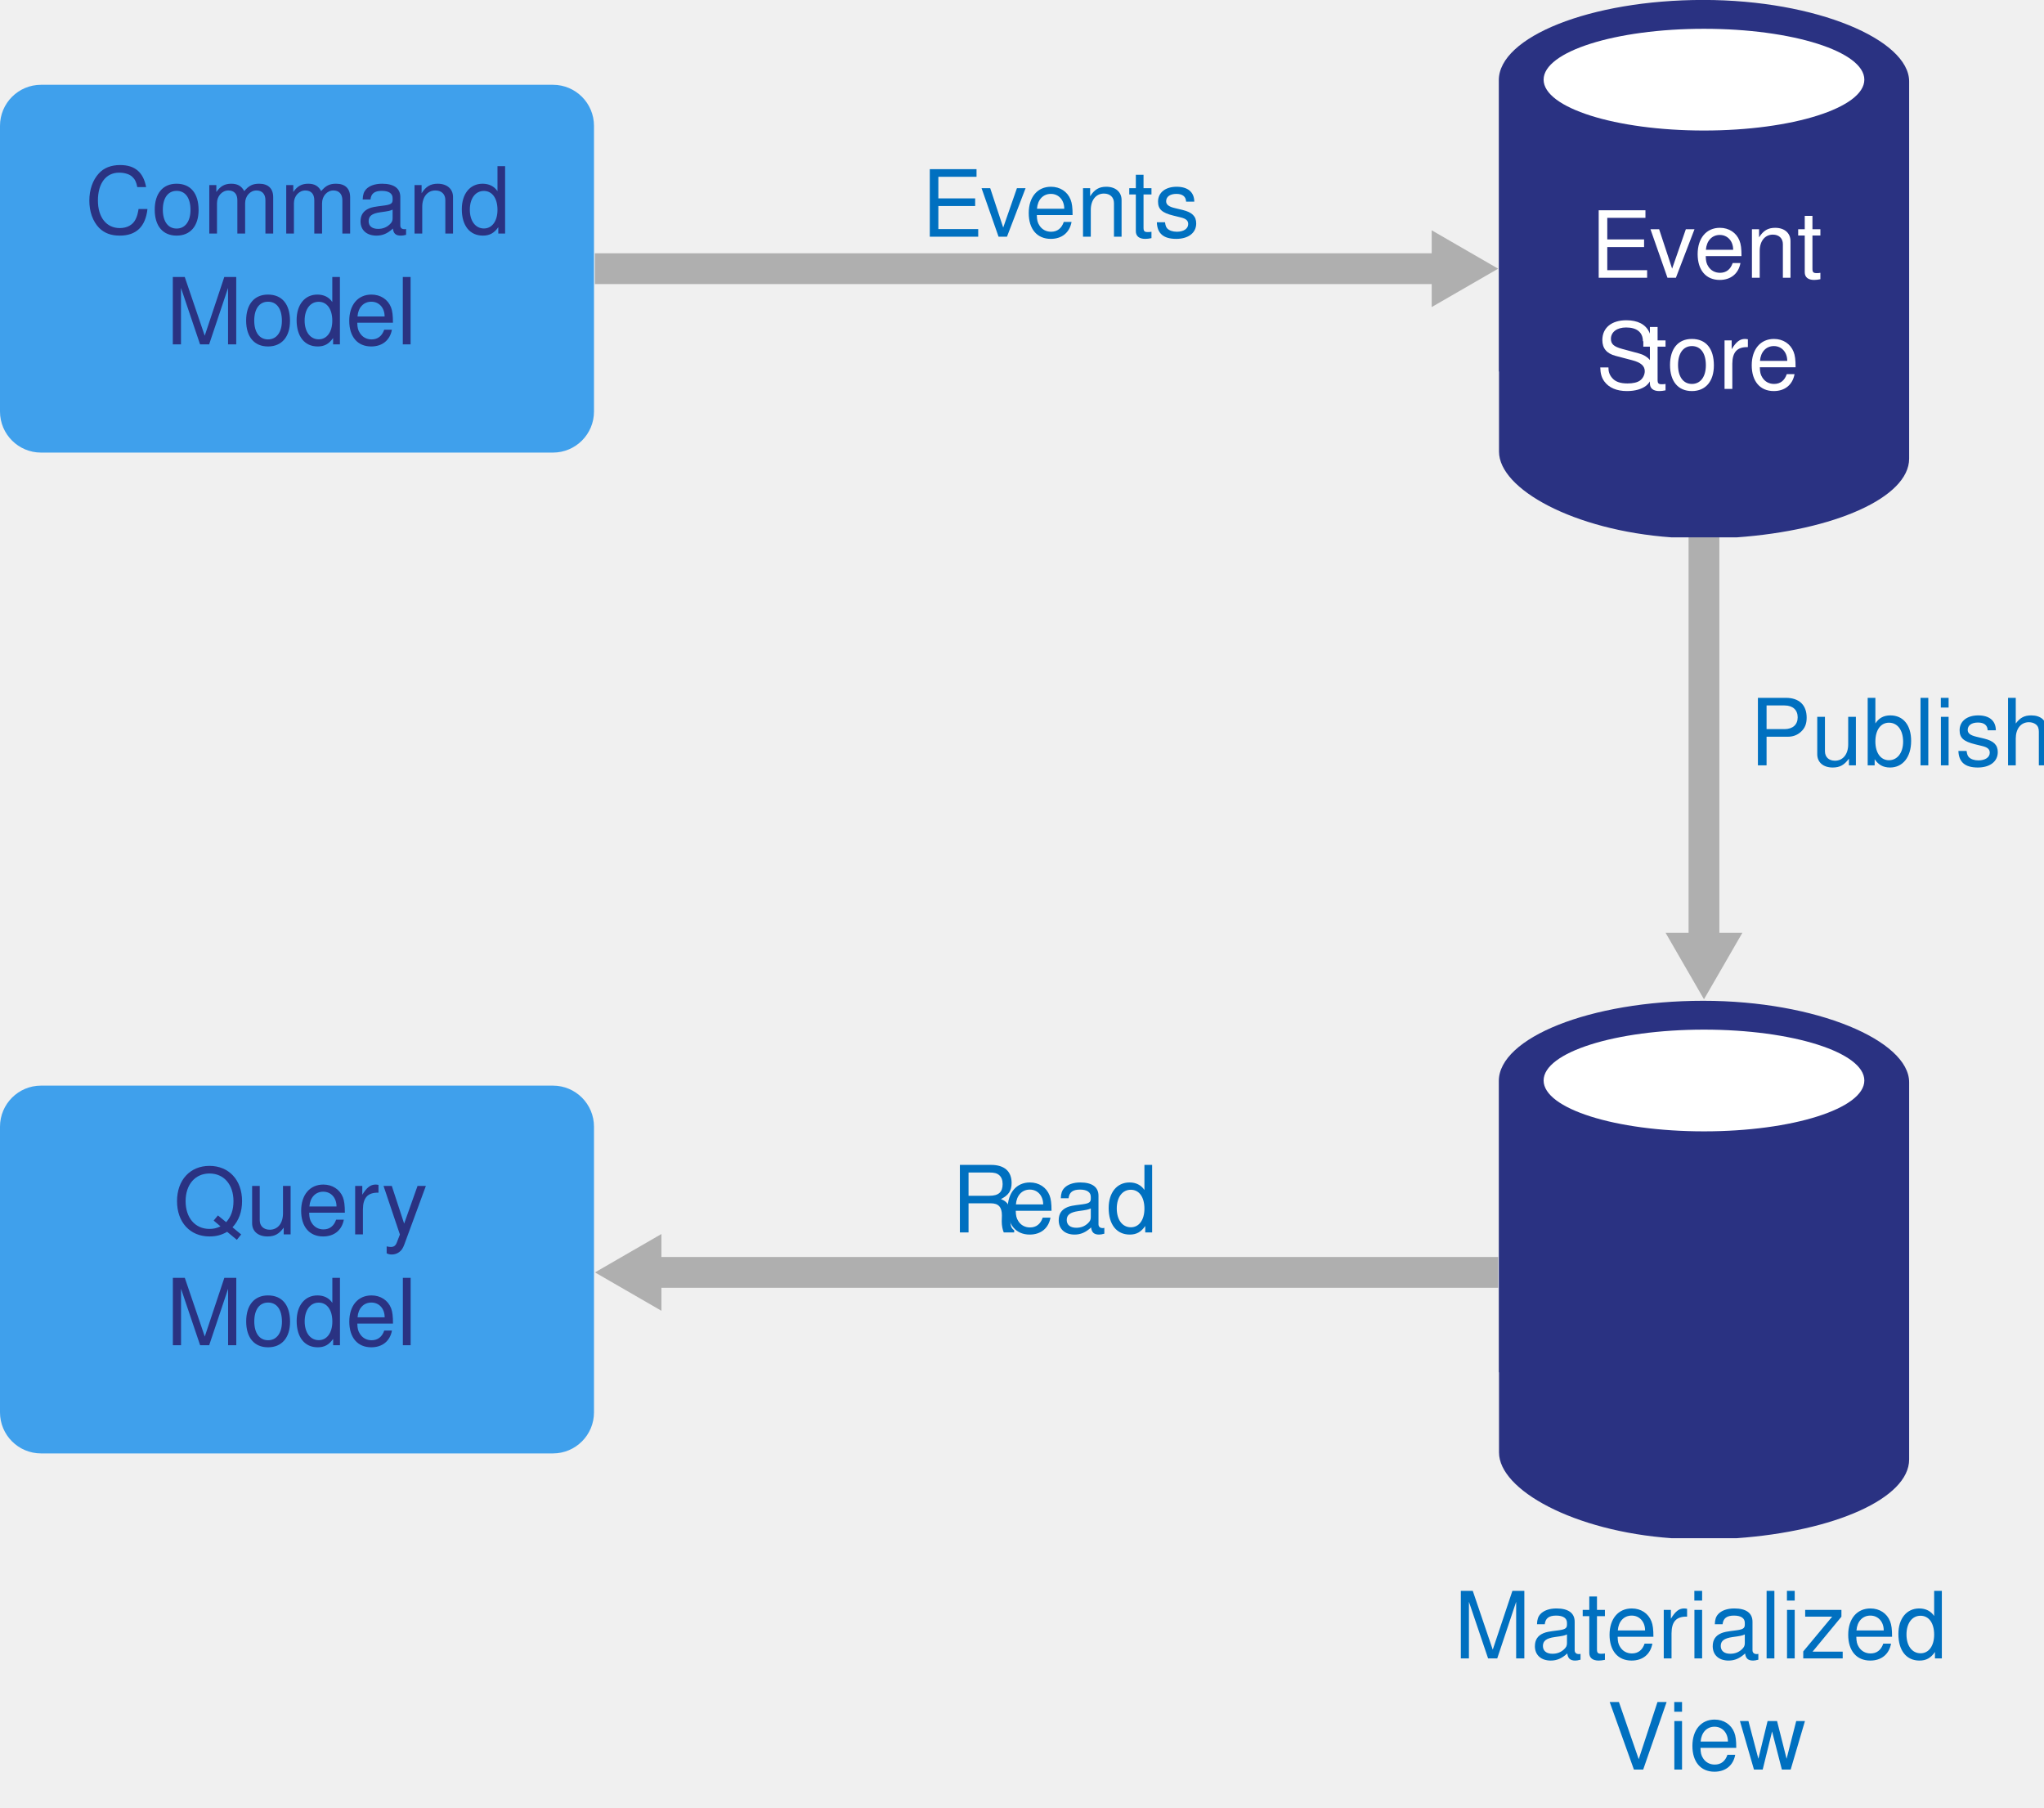
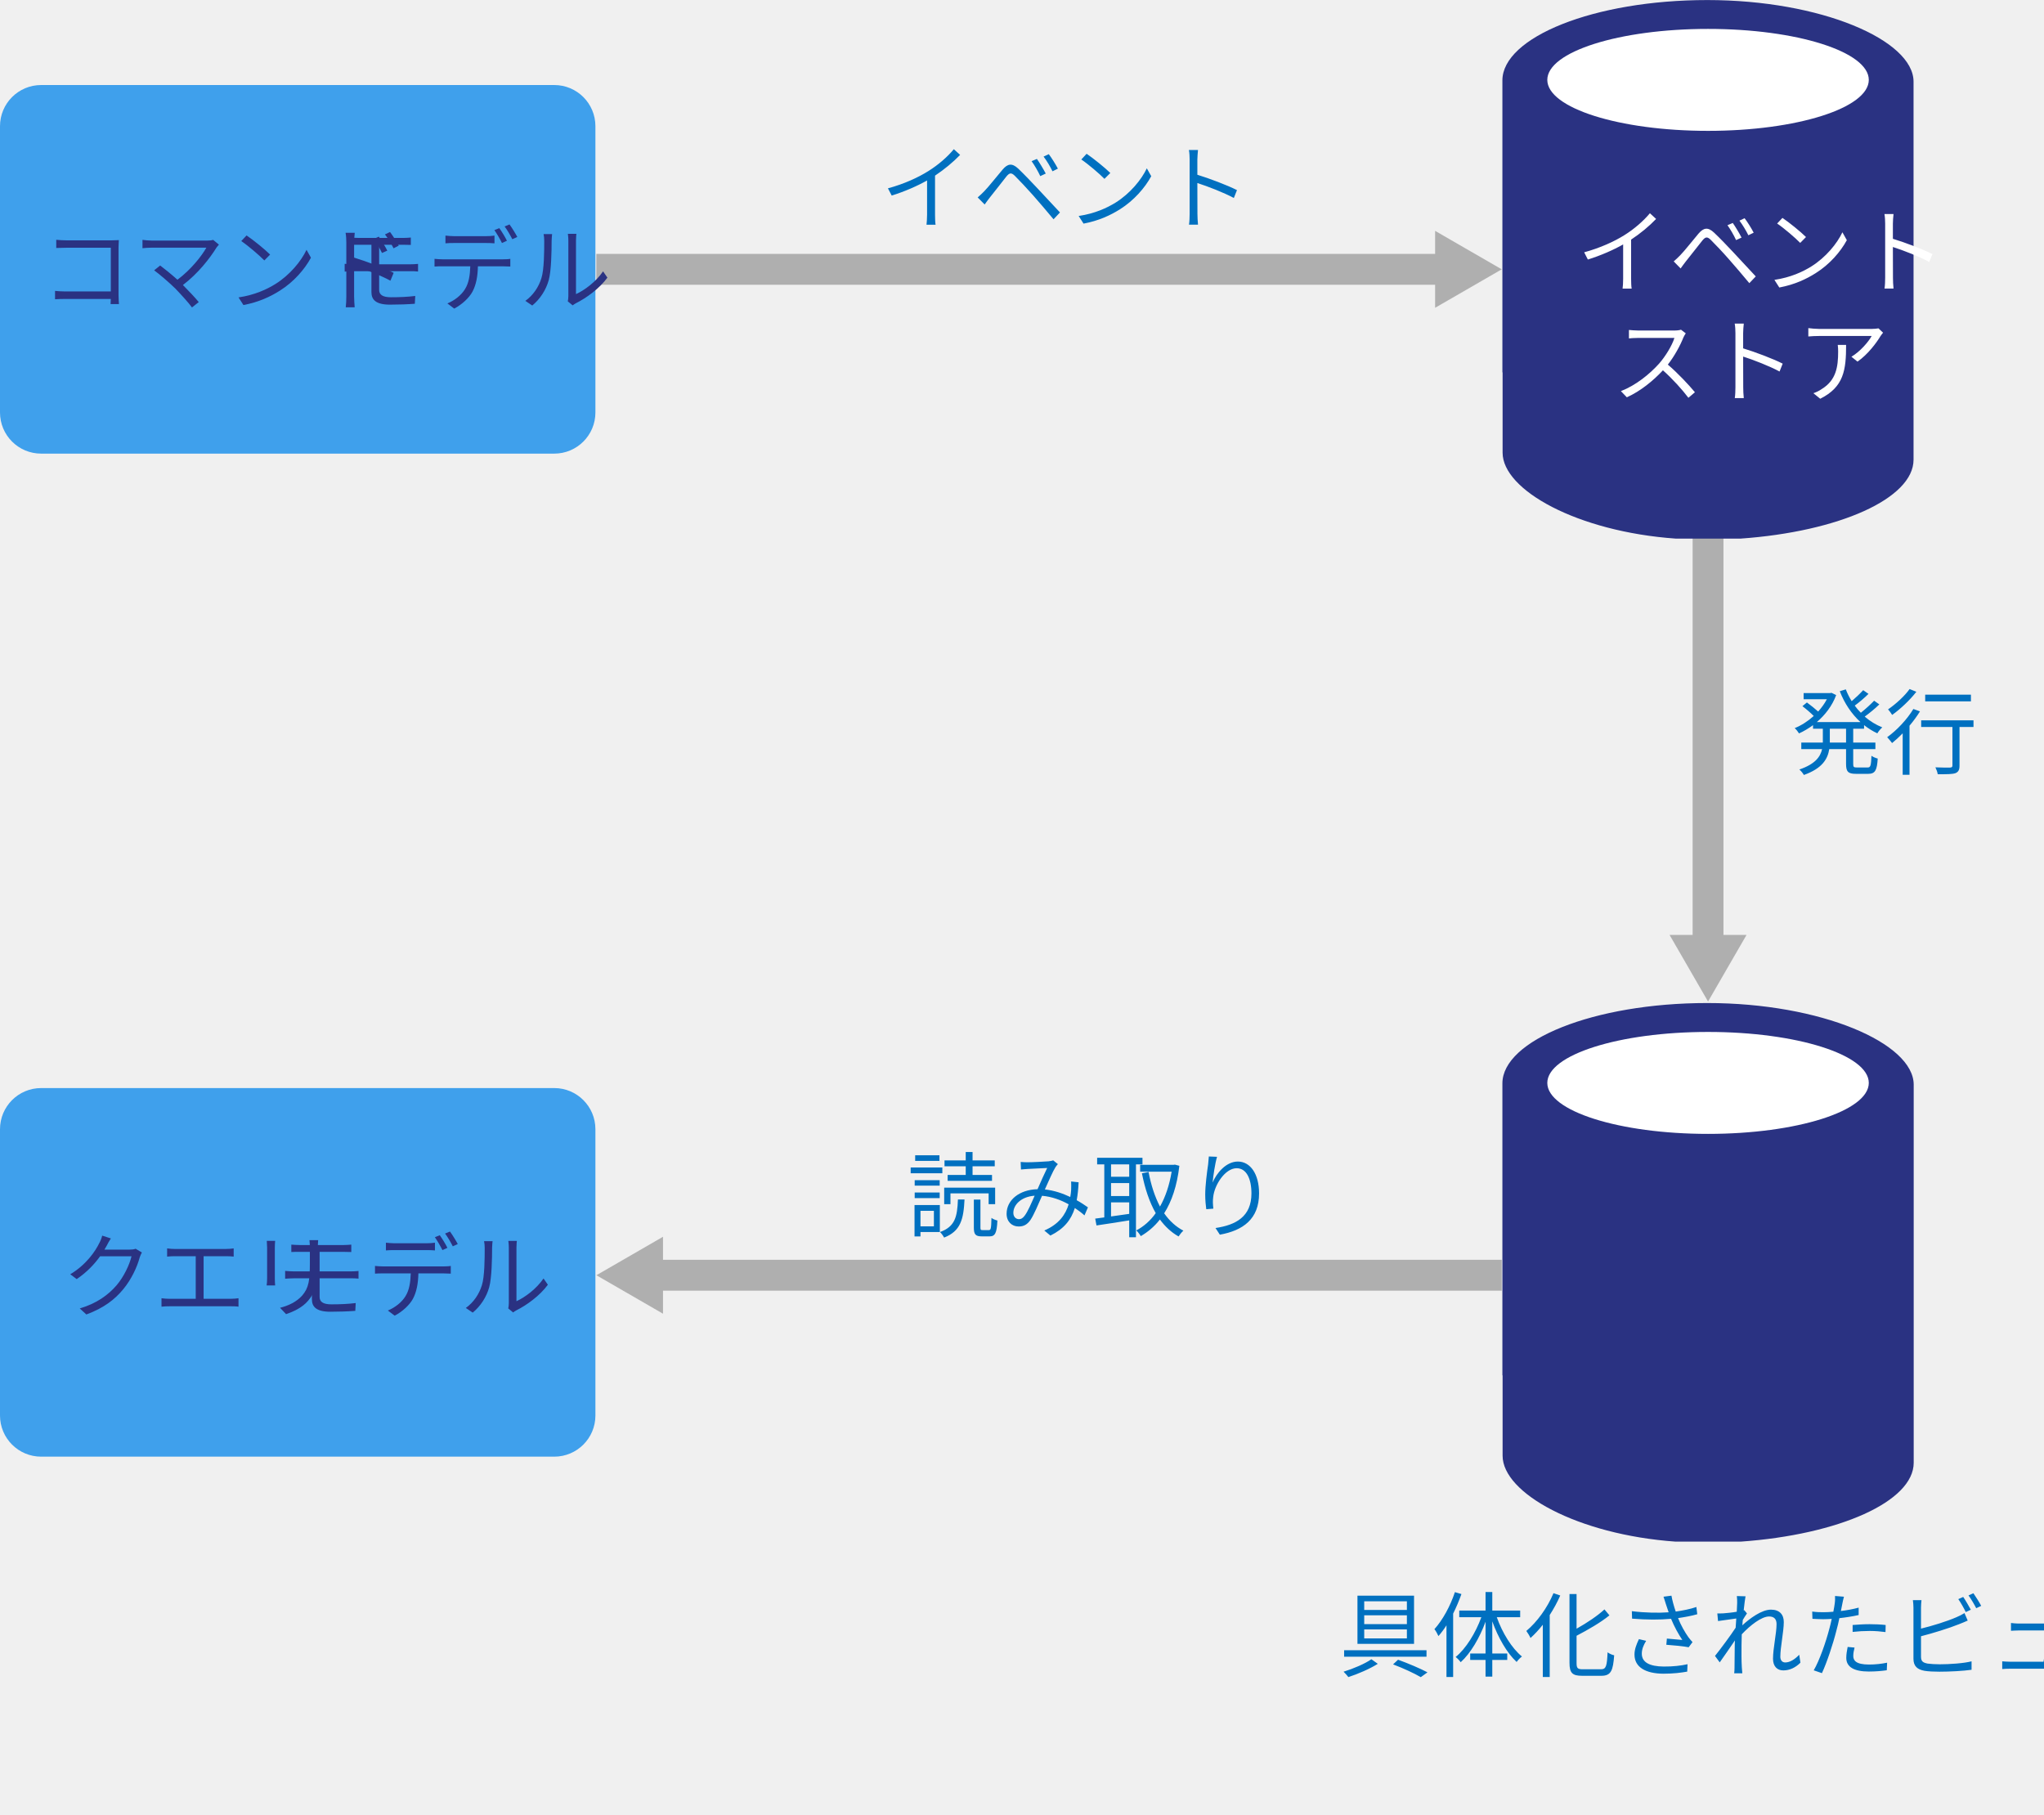
- <svg xmlns="http://www.w3.org/2000/svg" id="Layer_1" data-name="Layer 1" width="398.31" height="352.19" viewBox="0 0 398.31 352.19">
+ <svg xmlns="http://www.w3.org/2000/svg" viewBox="0 0 397.36 352.76">
  <defs>
-     <style>
- text{font-family:segoe-ui_normal,Segoe UI,Segoe,Segoe WP,Helvetica Neue,Helvetica,sans-serif;}.cls-1{fill:none;stroke:#afafaf;stroke-miterlimit:10;stroke-width:6px;}.cls-2{fill:#afafaf;}.cls-3{fill:#3fa0ec;}.cls-4{font-size:18px;}.cls-4,.cls-6,.cls-9{fill:#fff;}.cls-4,.cls-7,.cls-5{fill:#2a3282;}.cls-7,.cls-9{font-size:18.04px;}.cls-7{fill:#0070c0;}.cls-8{letter-spacing:-0.03em;}.cls-10{letter-spacing:-0.03em;}</style>
+     <style>.cls-1{fill:none;stroke:#afafaf;stroke-miterlimit:10;stroke-width:6px;}.cls-2{fill:#afafaf;}.cls-3{fill:#3fa0ec;}.cls-4,.cls-9{fill:#2a3282;}.cls-5,.cls-7{fill:#fff;}.cls-6{isolation:isolate;}.cls-10,.cls-6{font-size:18.04px;fill:#0070c0;}.cls-10,.cls-6,.cls-7,.cls-9{font-family:MeiryoUI, Meiryo UI;}.cls-7,.cls-9{font-size:18px;}.cls-8{font-family:SegoeUI, Segoe UI;}</style>
  </defs>
-   <line class="cls-1" x1="126.7" y1="247.91" x2="291.94" y2="247.91" />
-   <polygon class="cls-2" points="128.89 255.39 115.94 247.91 128.89 240.43 128.89 255.39" />
-   <line class="cls-1" x1="332.05" y1="69.7" x2="332.05" y2="183.94" />
-   <polygon class="cls-2" points="324.57 181.75 332.05 194.7 339.53 181.75 324.57 181.75" />
-   <rect class="cls-3" y="211.52" width="115.75" height="71.66" rx="8" ry="8" />
-   <text class="cls-4" transform="translate(33.81 240.5)">Query<tspan x="-1.47" y="21.6">Model</tspan>
-   </text>
-   <line class="cls-1" x1="115.93" y1="52.35" x2="281.17" y2="52.35" />
-   <polygon class="cls-2" points="278.99 59.83 291.94 52.35 278.99 44.87 278.99 59.83" />
-   <rect class="cls-3" y="16.52" width="115.75" height="71.66" rx="8" ry="8" />
-   <text class="cls-4" transform="translate(16.55 45.5)">Command<tspan x="15.78" y="21.6">Model</tspan>
-   </text>
-   <path class="cls-5" d="M512.17,253.68V269.3c0,7.26,14.53,15.34,33.64,16.7h12.64c19.12-1.35,33.64-7.8,33.64-15.34V197.17c0-8.08-18-15.88-40.12-15.88s-39.84,7.26-39.84,15.63v32.83l0,23.93Z" transform="translate(-220.06 -181.3)" />
-   <ellipse class="cls-6" cx="332.05" cy="15.52" rx="31.25" ry="9.91" />
-   <text class="cls-7" transform="translate(179.56 46.12)">Events</text>
-   <text class="cls-7" transform="translate(185.38 240.12)">
-     <tspan class="cls-8">R</tspan>
-     <tspan x="10.26" y="0">ead</tspan>
-   </text>
-   <text class="cls-7" transform="translate(283.31 323.12)">Materialized<tspan x="29.82" y="21.65">View</tspan>
-   </text>
-   <text class="cls-7" transform="translate(340.92 149.12)">Publish</text>
-   <text class="cls-9" transform="translate(309.91 54.12)">Event<tspan class="cls-10" x="1.07" y="21.65">S</tspan>
-     <tspan x="10.07" y="21.65">tore</tspan>
-   </text>
-   <path class="cls-5" d="M512.17,448.68V464.3c0,7.26,14.53,15.34,33.64,16.7h12.64c19.12-1.35,33.64-7.8,33.64-15.34V392.17c0-8.08-18-15.88-40.12-15.88s-39.84,7.26-39.84,15.63v32.83l0,23.93Z" transform="translate(-220.06 -181.3)" />
-   <ellipse class="cls-6" cx="332.05" cy="210.52" rx="31.25" ry="9.91" />
+   <g id="Shapes">
+     <line class="cls-1" x1="126.7" y1="247.92" x2="291.94" y2="247.92" />
+     <polygon class="cls-2" points="128.89 255.4 115.94 247.92 128.89 240.44 128.89 255.4" />
+     <line class="cls-1" x1="332.05" y1="69.71" x2="332.05" y2="183.95" />
+     <polygon class="cls-2" points="324.57 181.76 332.05 194.71 339.53 181.76 324.57 181.76" />
+     <rect class="cls-3" y="211.53" width="115.75" height="71.66" rx="8" ry="8" />
+     <line class="cls-1" x1="115.93" y1="52.36" x2="281.17" y2="52.36" />
+     <polygon class="cls-2" points="278.99 59.84 291.94 52.36 278.99 44.88 278.99 59.84" />
+     <rect class="cls-3" y="16.53" width="115.75" height="71.66" rx="8" ry="8" />
+     <path class="cls-4" d="M292.11,72.38V88c0,7.26,14.53,15.34,33.64,16.7h12.64C357.51,103.35,372,96.9,372,89.36V15.87C372,7.79,354,0,331.91,0s-39.84,7.26-39.84,15.63V72.38Z" transform="translate(0 0.01)" />
+     <ellipse class="cls-5" cx="332.05" cy="15.53" rx="31.25" ry="9.91" />
+     <path class="cls-4" d="M292.11,267.38V283c0,7.26,14.53,15.34,33.64,16.7h12.64c19.12-1.35,33.64-7.8,33.64-15.34V210.87c0-8.08-18-15.88-40.12-15.88s-39.84,7.26-39.84,15.63v56.76Z" transform="translate(0 0.01)" />
+     <ellipse class="cls-5" cx="332.05" cy="210.53" rx="31.25" ry="9.91" />
+   </g>
+   <g id="txt">
+     <text class="cls-6" transform="translate(171.07 43.13)">イベント</text>
+     <text class="cls-6" transform="translate(348.38 149.13)">発行</text>
+     <text class="cls-7" transform="translate(306.42 55.55)">イベント<tspan class="cls-8" x="53.86" y="0"> </tspan>
+       <tspan x="6.89" y="21.3">ストア</tspan>
+     </text>
+     <text class="cls-9" transform="translate(11.88 254.75)">クエリ<tspan class="cls-8" x="36.56" y="0"> </tspan>
+       <tspan x="41.49" y="0">モデル</tspan>
+     </text>
+     <text class="cls-9" transform="translate(7.84 58.96)">コマンド<tspan class="cls-8" x="52.17" y="0"> </tspan>
+       <tspan x="57.1" y="0">モデル</tspan>
+     </text>
+     <text class="cls-10" transform="translate(260.27 324.62)">具体化されたビュー</text>
+     <text class="cls-6" transform="translate(176.35 239.13)">読み取り</text>
+   </g>
</svg>
